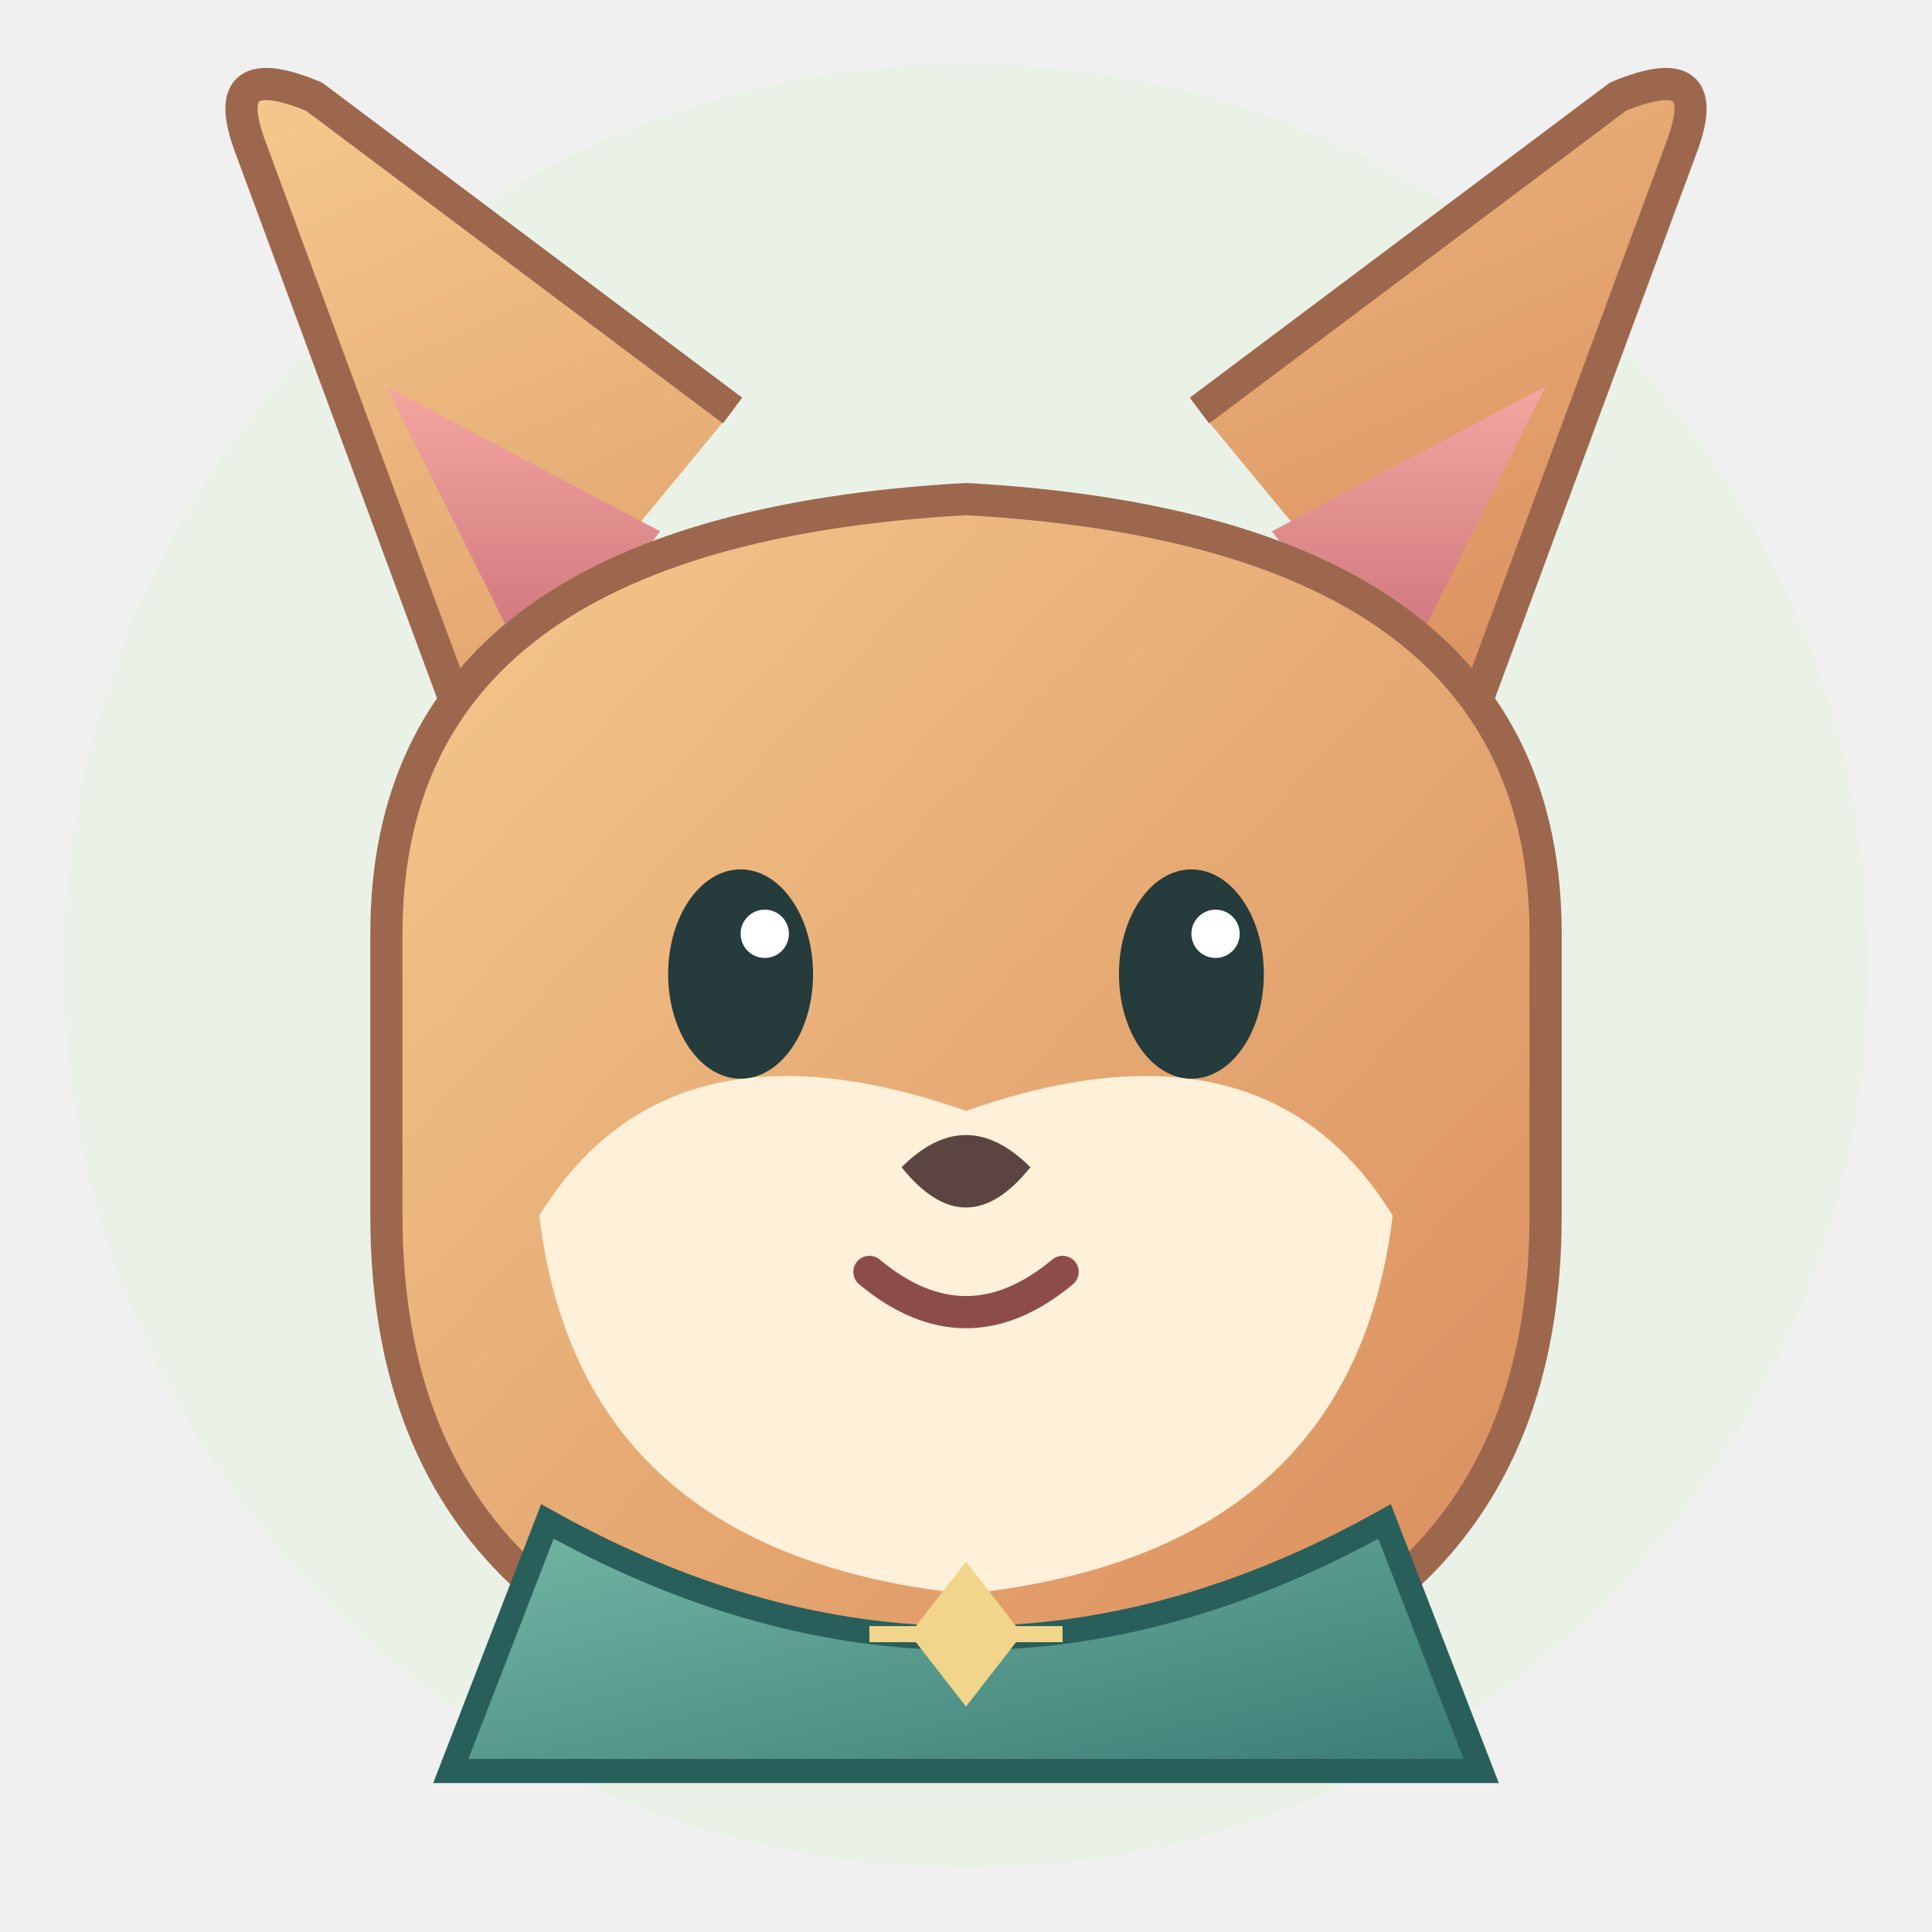
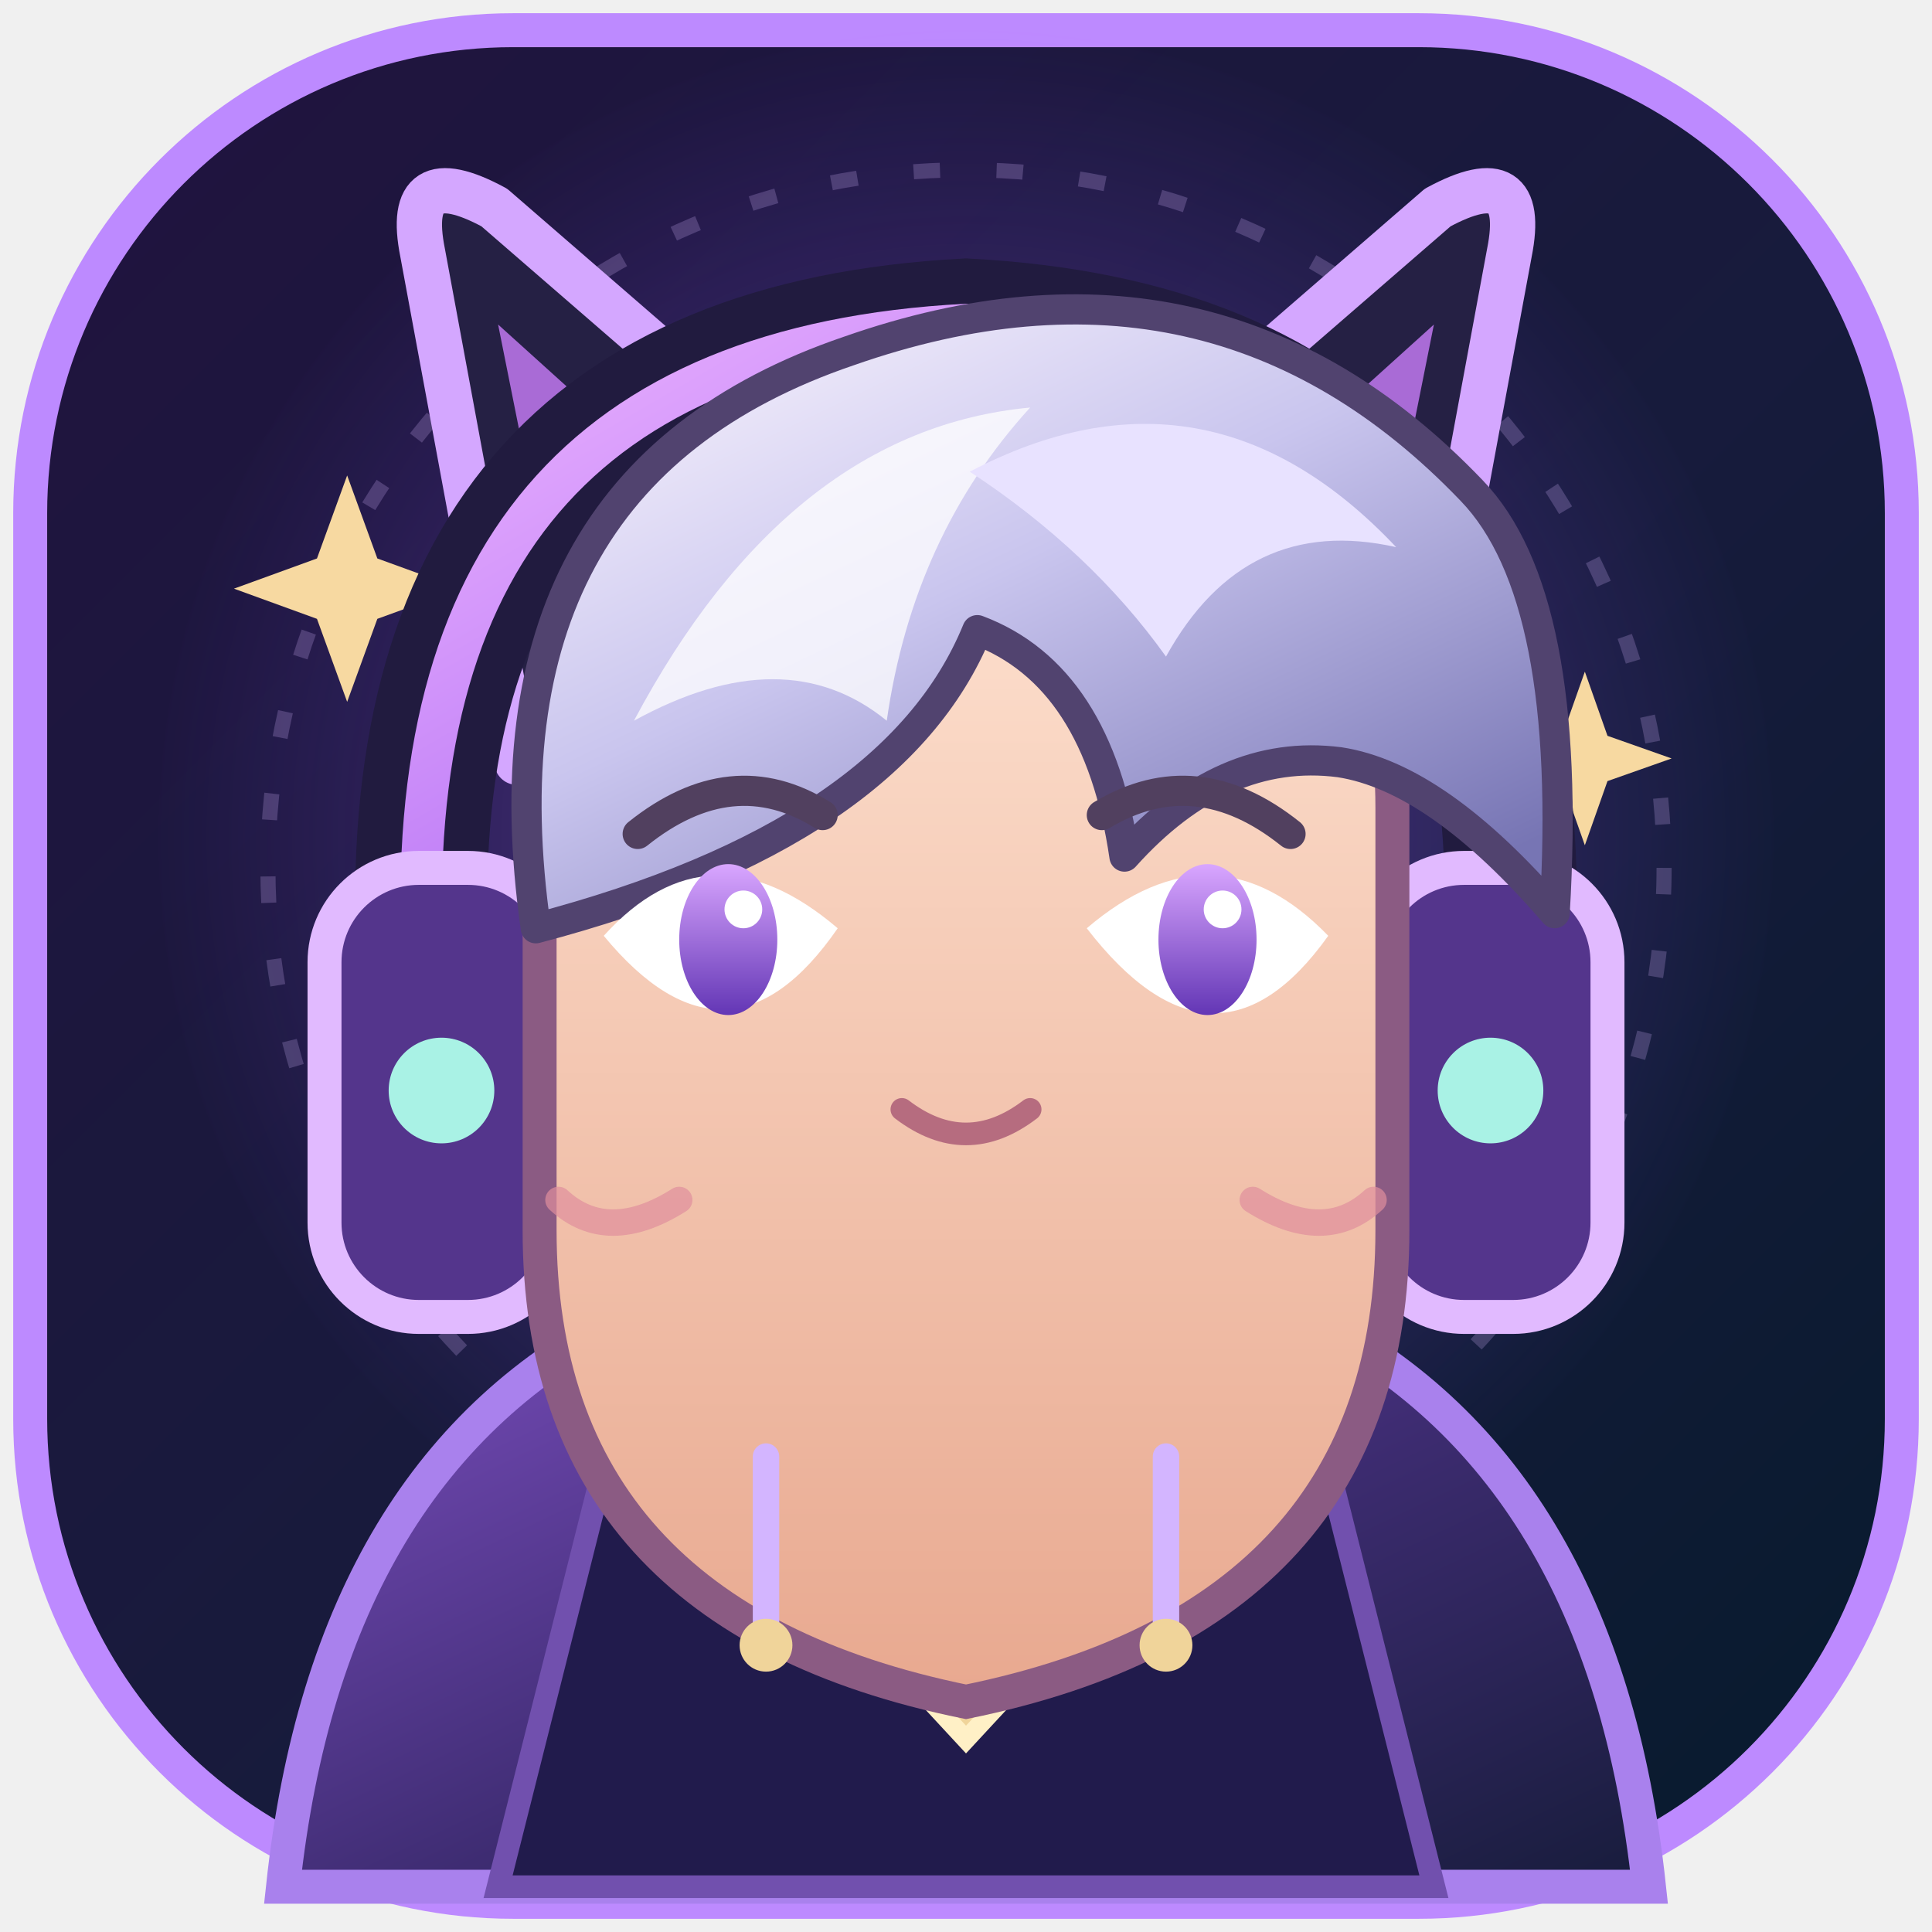
- <svg xmlns="http://www.w3.org/2000/svg" viewBox="0 0 240 240" role="img" aria-label="Mimox fennec mascot">
+ <svg xmlns="http://www.w3.org/2000/svg" viewBox="0 0 512 512" role="img" aria-label="MIMOX anime gamer mascot">
  <defs>
-     <linearGradient id="fur" x1="0" y1="0" x2="1" y2="1">
-       <stop stop-color="#f4c98d" />
-       <stop offset="1" stop-color="#d98b5c" />
+     <linearGradient id="bg" x1="0" y1="0" x2="1" y2="1">
+       <stop stop-color="#21133f" />
+       <stop offset=".55" stop-color="#171b3c" />
+       <stop offset="1" stop-color="#071b2d" />
    </linearGradient>
-     <linearGradient id="ear" x1="0" y1="0" x2="0" y2="1">
-       <stop stop-color="#f4a6a0" />
-       <stop offset="1" stop-color="#c86e77" />
+     <radialGradient id="halo">
+       <stop stop-color="#b56cff" stop-opacity=".45" />
+       <stop offset="1" stop-color="#8b4dff" stop-opacity="0" />
+     </radialGradient>
+     <linearGradient id="hair" x1="0" y1="0" x2=".8" y2="1">
+       <stop stop-color="#fffaff" />
+       <stop offset=".48" stop-color="#c9c5ee" />
+       <stop offset="1" stop-color="#7775b4" />
    </linearGradient>
-     <linearGradient id="scarf" x1="0" y1="0" x2="1" y2="1">
-       <stop stop-color="#75b7a5" />
-       <stop offset="1" stop-color="#397c75" />
+     <linearGradient id="skin" x1="0" y1="0" x2="0" y2="1">
+       <stop stop-color="#ffe5d4" />
+       <stop offset="1" stop-color="#e8a88f" />
+     </linearGradient>
+     <linearGradient id="hood" x1="0" y1="0" x2="1" y2="1">
+       <stop stop-color="#8252c8" />
+       <stop offset=".55" stop-color="#3e2c72" />
+       <stop offset="1" stop-color="#171c3b" />
+     </linearGradient>
+     <linearGradient id="purple" x1="0" y1="0" x2="1" y2="1">
+       <stop stop-color="#edb5ff" />
+       <stop offset="1" stop-color="#8c42ee" />
+     </linearGradient>
+     <linearGradient id="eye" x1="0" y1="0" x2="0" y2="1">
+       <stop stop-color="#d9a6ff" />
+       <stop offset="1" stop-color="#6336b5" />
    </linearGradient>
  </defs>
-   <circle cx="120" cy="120" r="112" fill="#eaf2e8" />
-   <path d="M58 91 31 18Q27 7 39 12L91 51M182 91l27-73q4-11-8-6l-52 39" fill="url(#fur)" stroke="#9d674e" stroke-width="4" stroke-linejoin="round" />
-   <path d="m48 48 34 18-15 20zm144 0-34 18 15 20z" fill="url(#ear)" />
-   <path d="M48 116Q48 66 120 62q72 4 72 54v35q0 59-72 64-72-5-72-64z" fill="url(#fur)" stroke="#9d674e" stroke-width="4" />
-   <path d="M67 151q16-26 53-13 37-13 53 13-5 42-53 47-48-5-53-47" fill="#fff0d9" />
-   <ellipse cx="92" cy="121" rx="9" ry="13" fill="#263b3b" />
-   <ellipse cx="148" cy="121" rx="9" ry="13" fill="#263b3b" />
-   <circle cx="95" cy="116" r="3" fill="white" />
-   <circle cx="151" cy="116" r="3" fill="white" />
-   <path d="M112 145q8-8 16 0-8 10-16 0" fill="#5c4540" />
-   <path d="M108 158q12 10 24 0" fill="none" stroke="#8c4d4a" stroke-width="4" stroke-linecap="round" />
-   <path d="M68 189q52 29 104 0l12 31H56z" fill="url(#scarf)" stroke="#285f5b" stroke-width="3" />
-   <path d="m120 194 7 9-7 9-7-9z" fill="#f1d58a" />
-   <path d="M108 203h24" stroke="#f1d58a" stroke-width="2" />
+   <rect x="8" y="8" width="496" height="496" rx="128" fill="url(#bg)" stroke="#bd8aff" stroke-width="9" />
+   <circle cx="256" cy="222" r="214" fill="url(#halo)" />
+   <circle cx="256" cy="230" r="185" fill="none" stroke="#d6b7ff" stroke-opacity=".23" stroke-width="4" stroke-dasharray="7 15" />
+   <g fill="#f7d9a1">
+     <path d="m92 126 8 22 22 8-22 8-8 22-8-22-22-8 22-8z" />
+     <path d="m420 178 6 17 17 6-17 6-6 17-6-17-17-6 17-6z" />
+     <circle cx="91" cy="282" r="5" />
+     <circle cx="424" cy="300" r="5" />
+   </g>
+   <path d="M75 500q12-112 91-151 39-20 90-20t90 20q79 39 91 151z" fill="url(#hood)" stroke="#a981ed" stroke-width="9" />
+   <path d="M166 365q90 76 180 0l34 135H132z" fill="#211b4c" stroke="#7150ae" stroke-width="6" />
+   <path d="m256 407 25 27-25 27-25-27z" fill="#f0d49a" stroke="#fff0c6" stroke-width="5" />
+   <path d="m256 418 13 16-13 15-13-15z" fill="#7a4cbb" />
+   <path d="M137 202 112 67q-5-25 19-12l105 91z" fill="#252044" stroke="#d4a7ff" stroke-width="12" stroke-linejoin="round" />
+   <path d="m145 151-13-65 62 56z" fill="#a96bd6" />
+   <path d="M375 202 400 67q5-25-19-12l-105 91z" fill="#252044" stroke="#d4a7ff" stroke-width="12" stroke-linejoin="round" />
+   <path d="m367 151 13-65-62 56z" fill="#a96bd6" />
+   <path d="M112 255q-8-161 144-169 152 8 144 169" fill="none" stroke="#211b3f" stroke-width="35" stroke-linecap="round" />
+   <path d="M112 255q-8-161 144-169 152 8 144 169" fill="none" stroke="url(#purple)" stroke-width="11" stroke-linecap="round" />
+   <rect x="86" y="230" width="63" height="119" rx="25" fill="#54358c" stroke="#e1baff" stroke-width="9" />
+   <rect x="363" y="230" width="63" height="119" rx="25" fill="#54358c" stroke="#e1baff" stroke-width="9" />
+   <circle cx="117" cy="289" r="14" fill="#a9f2e5" />
+   <circle cx="395" cy="289" r="14" fill="#a9f2e5" />
+   <path d="M143 214q0-91 113-96 113 5 113 96v112q0 102-113 125-113-23-113-125z" fill="url(#skin)" stroke="#8b5b83" stroke-width="9" />
+   <path d="M142 246q-17-119 83-153 97-34 165 37 27 28 22 112-31-36-57-40-31-4-57 25-7-48-39-60-22 54-117 79z" fill="url(#hair)" stroke="#51436f" stroke-width="8" stroke-linejoin="round" />
+   <path d="M168 191q41-77 105-83-31 34-38 83-27-22-67 0z" fill="#fff" opacity=".75" />
+   <path d="M257 125q63-33 113 20-40-9-61 29-20-28-52-49z" fill="#e8e2ff" />
+   <path d="M160 248q28-31 62-2-29 42-62 2z" fill="#fff" />
+   <path d="M288 246q34-29 64 2-30 42-64-2z" fill="#fff" />
+   <ellipse cx="193" cy="249" rx="13" ry="20" fill="url(#eye)" />
+   <ellipse cx="320" cy="249" rx="13" ry="20" fill="url(#eye)" />
+   <circle cx="197" cy="241" r="5" fill="#fff" />
+   <circle cx="324" cy="241" r="5" fill="#fff" />
+   <path d="M169 221q25-20 49-5M292 216q25-15 50 5" fill="none" stroke="#51405f" stroke-width="8" stroke-linecap="round" />
+   <path d="M239 294q17 13 34 0" fill="none" stroke="#b66c7f" stroke-width="6" stroke-linecap="round" />
+   <path d="M180 318q-19 12-32 0M332 318q19 12 32 0" fill="none" stroke="#df8e9c" stroke-width="7" stroke-linecap="round" opacity=".7" />
+   <path d="M203 386v45m106-45v45" stroke="#d3b5ff" stroke-width="7" stroke-linecap="round" />
+   <circle cx="203" cy="436" r="7" fill="#f0d49a" />
+   <circle cx="309" cy="436" r="7" fill="#f0d49a" />
</svg>
